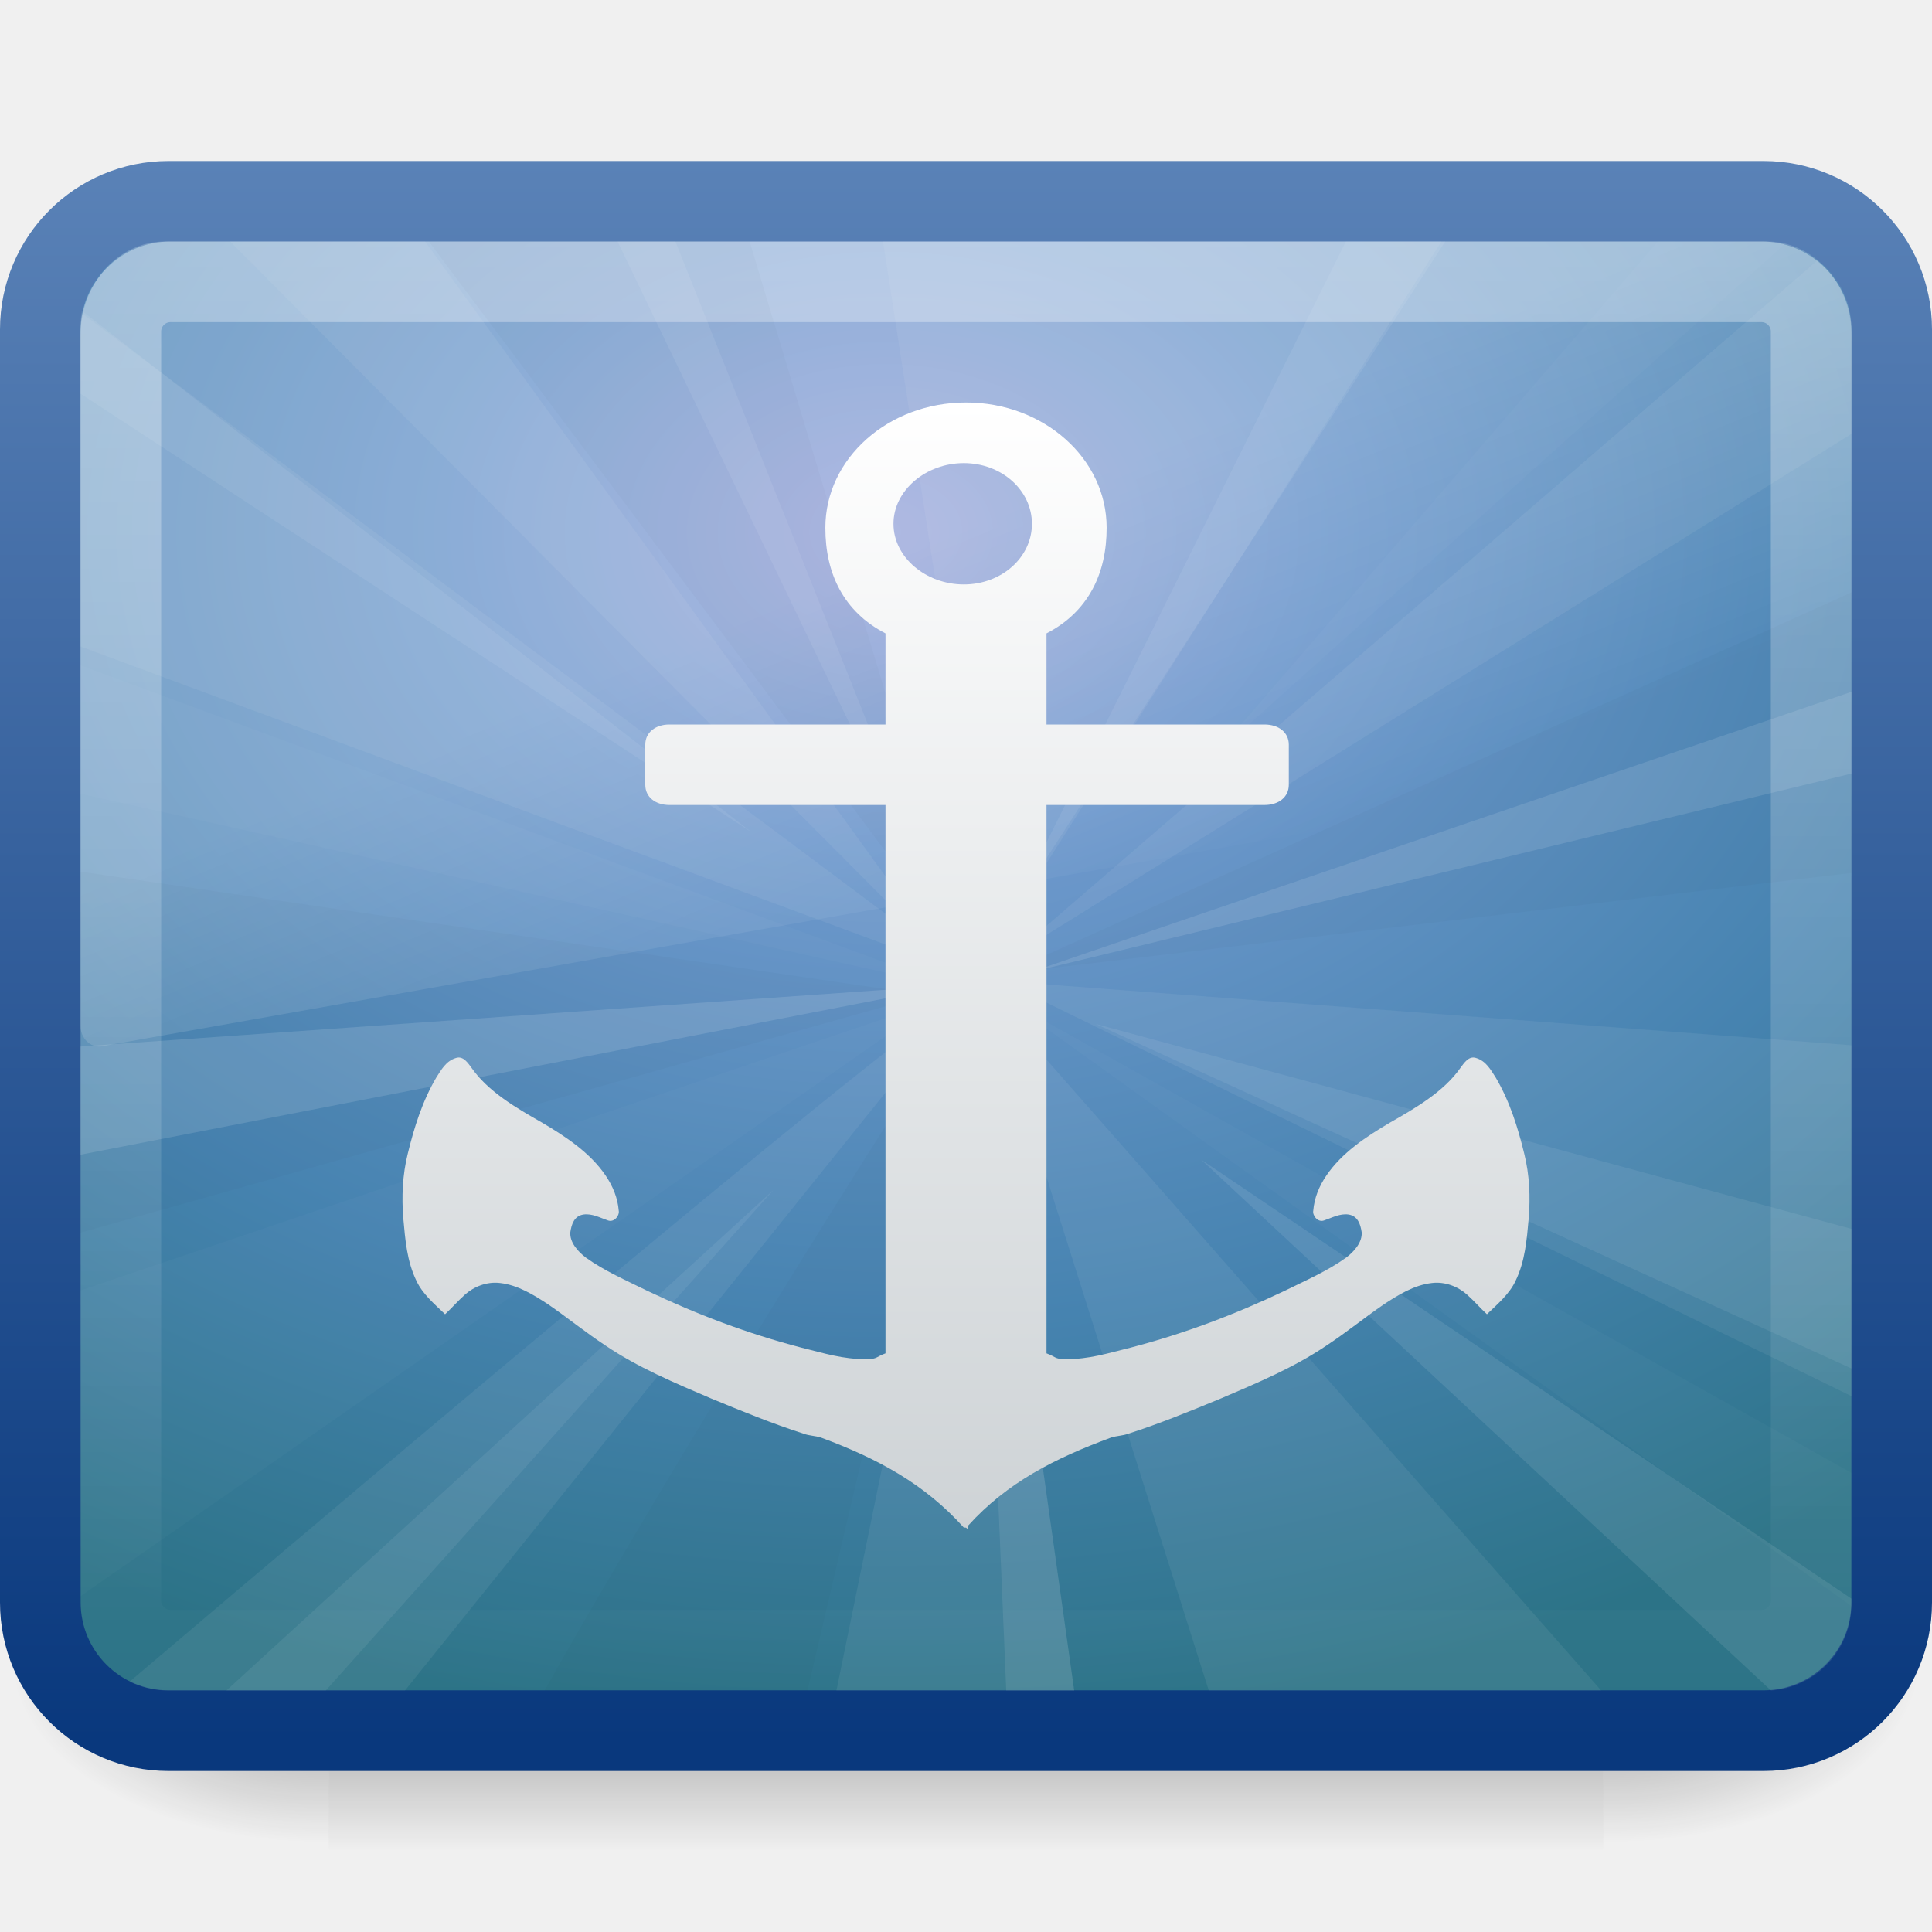
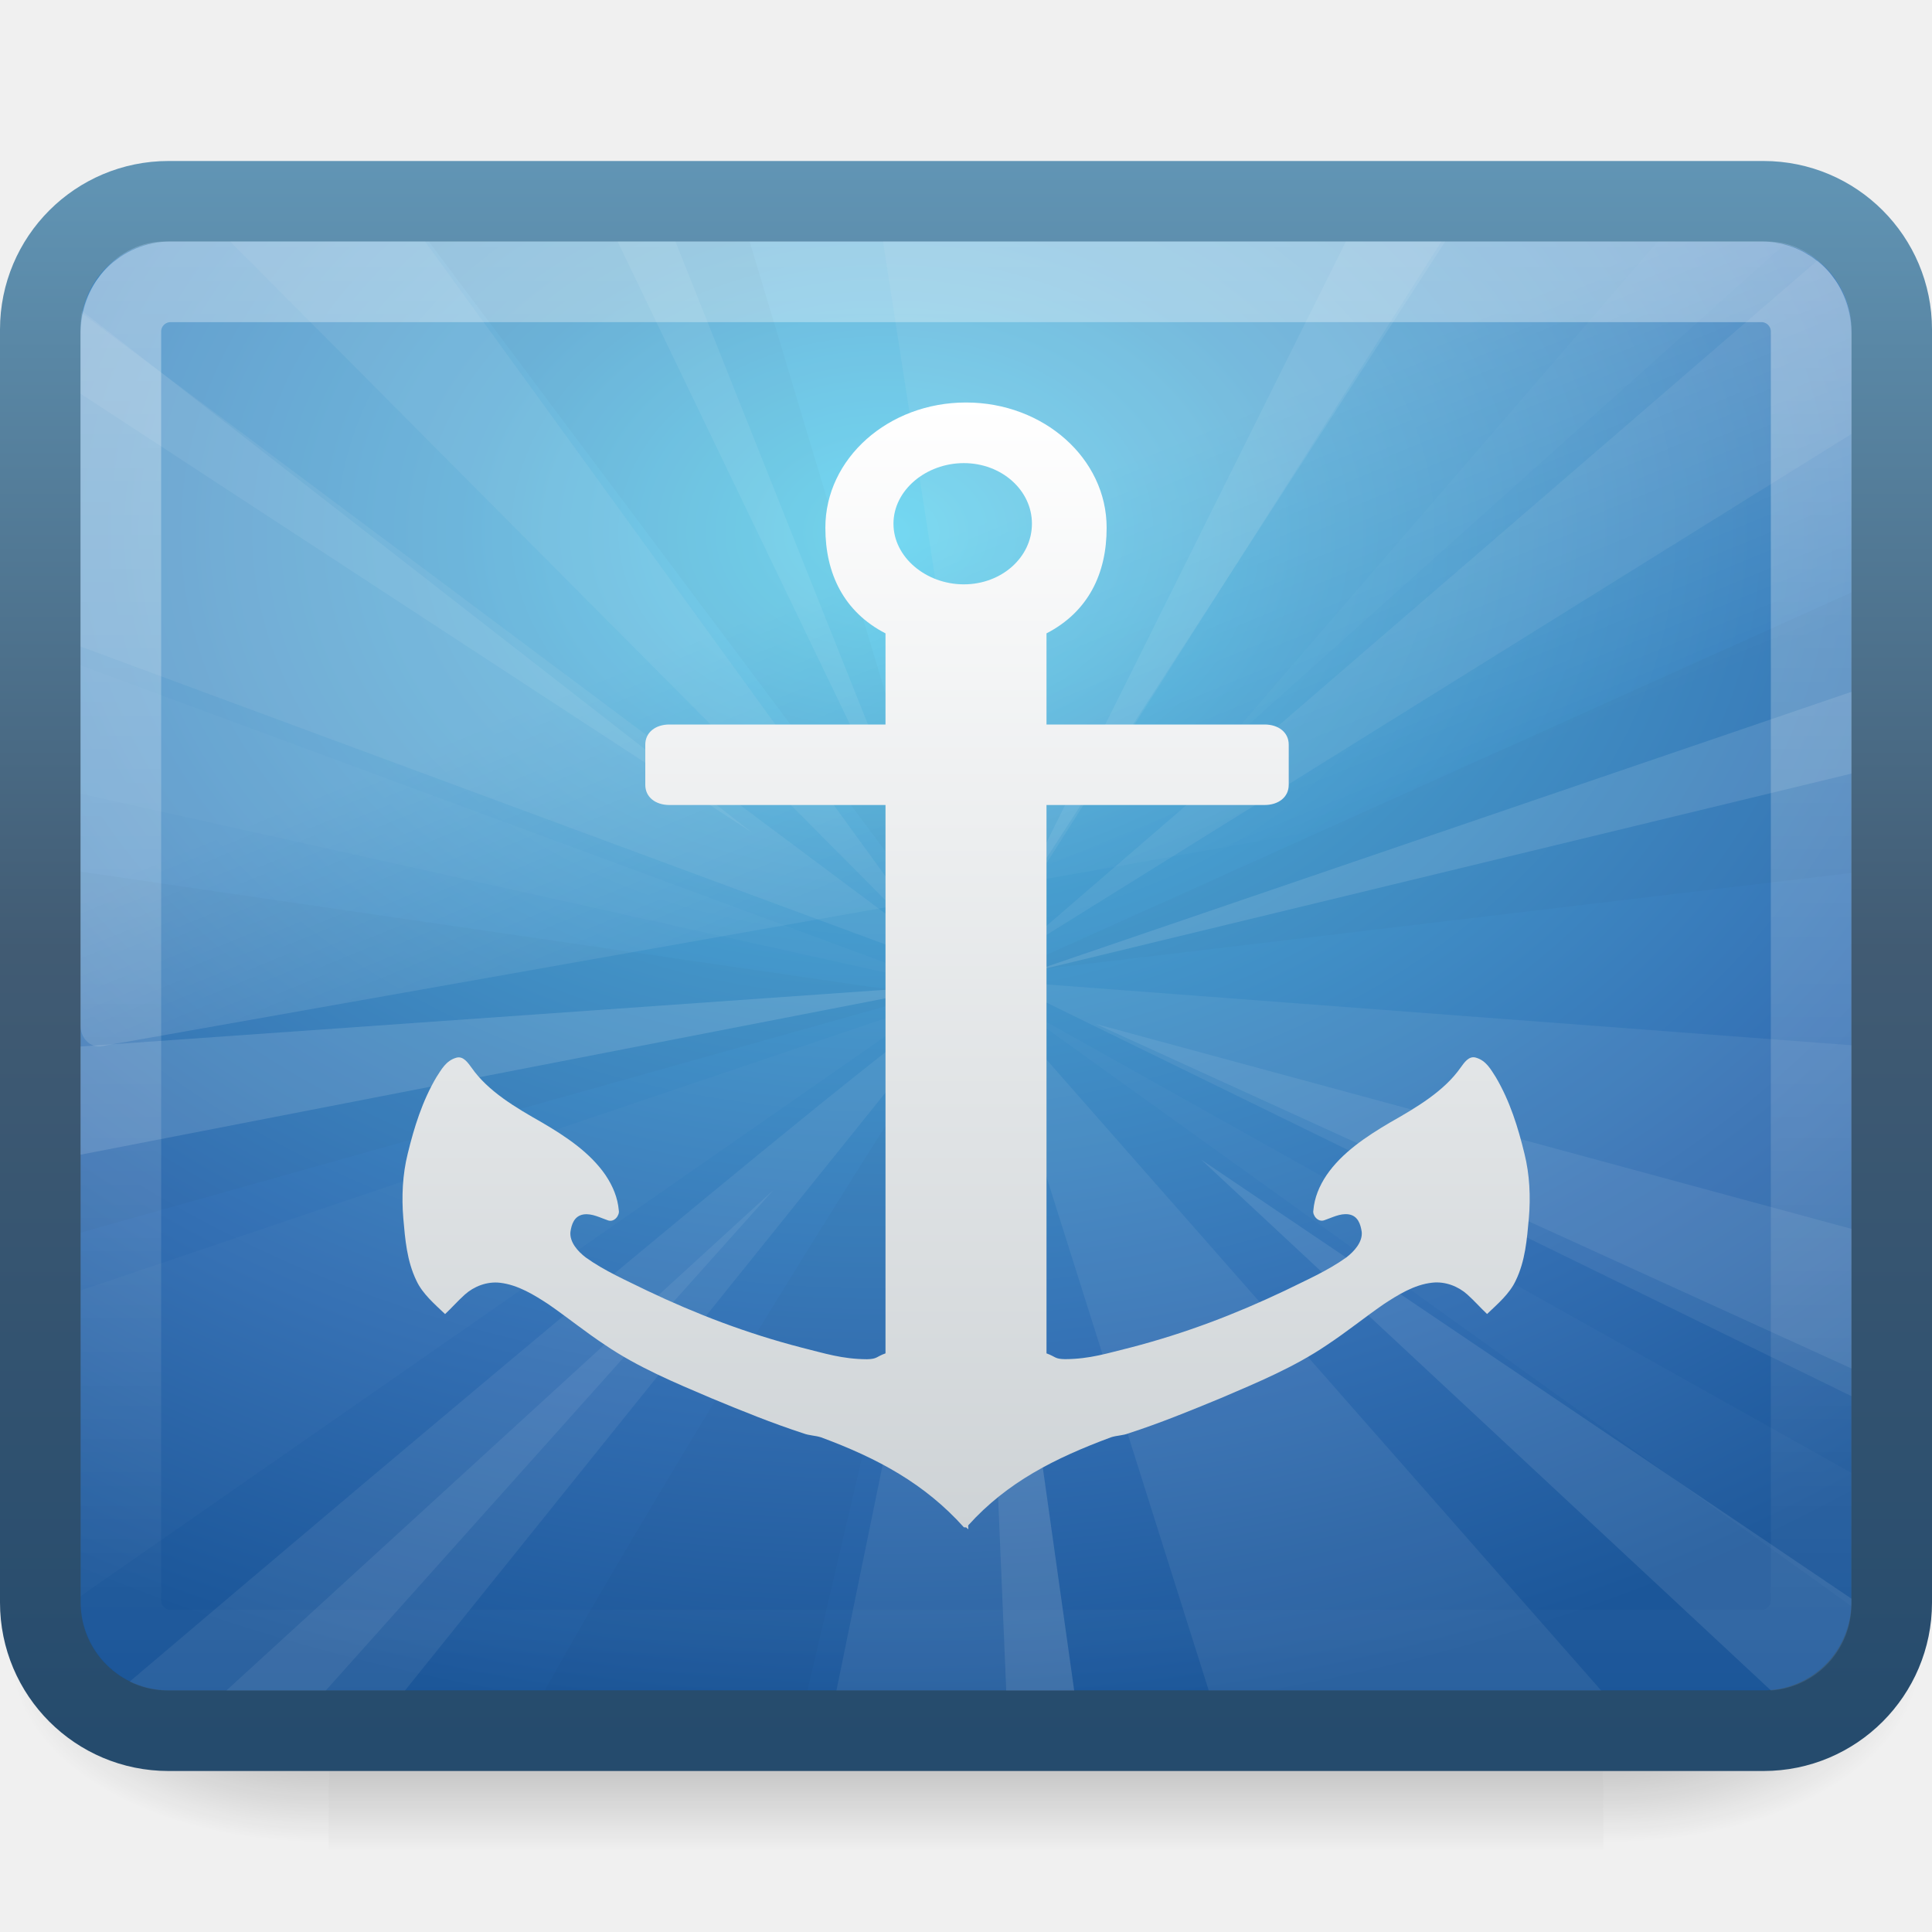
- <svg xmlns="http://www.w3.org/2000/svg" xmlns:xlink="http://www.w3.org/1999/xlink" version="1.0" width="24" height="24" id="svg2717">
-   <defs id="defs2719">
-     <radialGradient cx="605.714" cy="486.648" r="117.143" fx="605.714" fy="486.648" id="radialGradient2664" xlink:href="#linearGradient5060" gradientUnits="userSpaceOnUse" gradientTransform="matrix(-2.774389,0,0,1.969706,112.7623,-872.8854)" />
-     <linearGradient id="linearGradient5060">
-       <stop id="stop5062" style="stop-color:#000000;stop-opacity:1" offset="0" />
-       <stop id="stop5064" style="stop-color:#000000;stop-opacity:0" offset="1" />
+ <svg xmlns="http://www.w3.org/2000/svg" xmlns:xlink="http://www.w3.org/1999/xlink" version="1.1" width="24" height="24" id="svg3933">
+   <defs id="defs3935">
+     <linearGradient x1="116.296" y1="32.375" x2="116.296" y2="226.18" id="linearGradient3801" xlink:href="#linearGradient3202" gradientUnits="userSpaceOnUse" gradientTransform="matrix(0.07818215,0,0,0.07224643,2.078187,10.66102)" />
+     <linearGradient id="linearGradient3202">
+       <stop id="stop3204" style="stop-color:#ffffff;stop-opacity:1" offset="0" />
+       <stop id="stop3206" style="stop-color:#ced3d6;stop-opacity:1" offset="1" />
    </linearGradient>
-     <radialGradient cx="605.714" cy="486.648" r="117.143" fx="605.714" fy="486.648" id="radialGradient2662" xlink:href="#linearGradient5060" gradientUnits="userSpaceOnUse" gradientTransform="matrix(2.774389,0,0,1.969706,-1891.633,-872.8854)" />
+     <linearGradient x1="22.763" y1="-4.877" x2="22.763" y2="43.844" id="linearGradient3830" xlink:href="#linearGradient2238" gradientUnits="userSpaceOnUse" gradientTransform="matrix(0.4662133,0,0,0.4354479,0.8103191,9.987307)" />
+     <linearGradient id="linearGradient2238">
+       <stop id="stop2240" style="stop-color:#ffffff;stop-opacity:1" offset="0" />
+       <stop id="stop2242" style="stop-color:#ffffff;stop-opacity:0" offset="1" />
+     </linearGradient>
+     <linearGradient x1="16.626" y1="15.298" x2="20.055" y2="24.628" id="linearGradient3833" xlink:href="#linearGradient8265-821-176-38-919-66-249" gradientUnits="userSpaceOnUse" gradientTransform="matrix(0.4789116,0,0,0.5359383,0.5061227,7.801119)" />
+     <linearGradient id="linearGradient8265-821-176-38-919-66-249">
+       <stop id="stop2687" style="stop-color:#ffffff;stop-opacity:1" offset="0" />
+       <stop id="stop2689" style="stop-color:#ffffff;stop-opacity:0" offset="1" />
+     </linearGradient>
+     <radialGradient cx="12.557" cy="10.668" r="23" fx="12.557" fy="10.668" id="radialGradient3836" xlink:href="#linearGradient2867-449-88-871-390-598-476-591-434-148" gradientUnits="userSpaceOnUse" gradientTransform="matrix(0,0.64737,-0.8827119,-3.0199624e-8,20.42122,6.480975)" />
+     <linearGradient id="linearGradient2867-449-88-871-390-598-476-591-434-148">
+       <stop id="stop4627" style="stop-color:#51cfee;stop-opacity:1" offset="0" />
+       <stop id="stop4629" style="stop-color:#49a3d2;stop-opacity:1" offset="0.262" />
+       <stop id="stop4631" style="stop-color:#3470b4;stop-opacity:1" offset="0.705" />
+       <stop id="stop4633" style="stop-color:#1b5699;stop-opacity:1" offset="1" />
+     </linearGradient>
+     <linearGradient x1="10.592" y1="44.78" x2="10.592" y2="2.426" id="linearGradient3838" xlink:href="#linearGradient3707-319-631" gradientUnits="userSpaceOnUse" gradientTransform="matrix(0.4893421,0,0,0.4639192,0.2558016,8.860254)" />
+     <linearGradient id="linearGradient3707-319-631">
+       <stop id="stop4637" style="stop-color:#254b6d;stop-opacity:1" offset="0" />
+       <stop id="stop4639" style="stop-color:#415b73;stop-opacity:1" offset="0.5" />
+       <stop id="stop4641" style="stop-color:#6195b5;stop-opacity:1" offset="1" />
+     </linearGradient>
+     <linearGradient x1="302.857" y1="366.648" x2="302.857" y2="609.505" id="linearGradient2660" xlink:href="#linearGradient5048" gradientUnits="userSpaceOnUse" gradientTransform="matrix(2.774389,0,0,1.969706,-1892.179,-872.8854)" />
    <linearGradient id="linearGradient5048">
      <stop id="stop5050" style="stop-color:#000000;stop-opacity:0" offset="0" />
      <stop id="stop5056" style="stop-color:#000000;stop-opacity:1" offset="0.5" />
      <stop id="stop5052" style="stop-color:#000000;stop-opacity:0" offset="1" />
    </linearGradient>
-     <linearGradient x1="302.857" y1="366.648" x2="302.857" y2="609.505" id="linearGradient2660" xlink:href="#linearGradient5048" gradientUnits="userSpaceOnUse" gradientTransform="matrix(2.774389,0,0,1.969706,-1892.179,-872.8854)" />
-     <linearGradient id="linearGradient3332-412-419-652-471-84-177-907-6-893-113-271-332-430">
-       <stop id="stop6305" style="stop-color:#09387d;stop-opacity:1" offset="0" />
-       <stop id="stop6307" style="stop-color:#5a82b7;stop-opacity:1" offset="1" />
+     <radialGradient cx="605.714" cy="486.648" r="117.143" fx="605.714" fy="486.648" id="radialGradient2662" xlink:href="#linearGradient5060" gradientUnits="userSpaceOnUse" gradientTransform="matrix(2.774389,0,0,1.969706,-1891.633,-872.8854)" />
+     <linearGradient id="linearGradient5060">
+       <stop id="stop5062" style="stop-color:#000000;stop-opacity:1" offset="0" />
+       <stop id="stop5064" style="stop-color:#000000;stop-opacity:0" offset="1" />
    </linearGradient>
-     <linearGradient x1="10.592" y1="44.78" x2="10.592" y2="2.426" id="linearGradient2671" xlink:href="#linearGradient3332-412-419-652-471-84-177-907-6-893-113-271-332-430" gradientUnits="userSpaceOnUse" gradientTransform="matrix(0.4893421,0,0,0.4639192,0.2558013,0.8602543)" />
-     <linearGradient id="linearGradient3242-593-605-251-305-611-783-329-246-200-38-179-24-325">
-       <stop id="stop6295" style="stop-color:#9ba7db;stop-opacity:1" offset="0" />
-       <stop id="stop6297" style="stop-color:#6f99cd;stop-opacity:1" offset="0.262" />
-       <stop id="stop6299" style="stop-color:#4683b0;stop-opacity:1" offset="0.661" />
-       <stop id="stop6301" style="stop-color:#2c7387;stop-opacity:1" offset="1" />
-     </linearGradient>
-     <radialGradient cx="12.557" cy="10.668" r="23" fx="12.557" fy="10.668" id="radialGradient2669" xlink:href="#linearGradient3242-593-605-251-305-611-783-329-246-200-38-179-24-325" gradientUnits="userSpaceOnUse" gradientTransform="matrix(0,0.64737,-0.8827119,-3.0199624e-8,20.42122,-1.519025)" />
-     <linearGradient id="linearGradient8265-821-176-38-919-66-249">
-       <stop id="stop2687" style="stop-color:#ffffff;stop-opacity:1" offset="0" />
-       <stop id="stop2689" style="stop-color:#ffffff;stop-opacity:0" offset="1" />
-     </linearGradient>
-     <linearGradient x1="16.626" y1="15.298" x2="20.055" y2="24.628" id="linearGradient2666" xlink:href="#linearGradient8265-821-176-38-919-66-249" gradientUnits="userSpaceOnUse" gradientTransform="matrix(0.4789116,0,0,0.5359383,0.5061224,-0.1988816)" />
-     <linearGradient id="linearGradient2238">
-       <stop id="stop2240" style="stop-color:#ffffff;stop-opacity:1" offset="0" />
-       <stop id="stop2242" style="stop-color:#ffffff;stop-opacity:0" offset="1" />
-     </linearGradient>
-     <linearGradient x1="22.763" y1="-4.877" x2="22.763" y2="43.844" id="linearGradient2663" xlink:href="#linearGradient2238" gradientUnits="userSpaceOnUse" gradientTransform="matrix(0.4662133,0,0,0.4354479,0.8103188,1.987307)" />
-     <linearGradient id="linearGradient3202">
-       <stop id="stop3204" style="stop-color:#ffffff;stop-opacity:1" offset="0" />
-       <stop id="stop3206" style="stop-color:#ced3d6;stop-opacity:1" offset="1" />
-     </linearGradient>
-     <linearGradient x1="116.296" y1="32.375" x2="116.296" y2="226.18" id="linearGradient2713" xlink:href="#linearGradient3202" gradientUnits="userSpaceOnUse" gradientTransform="matrix(7.8182152e-2,0,0,7.2246429e-2,2.078187,2.661023)" />
+     <radialGradient cx="605.714" cy="486.648" r="117.143" fx="605.714" fy="486.648" id="radialGradient3931" xlink:href="#linearGradient5060" gradientUnits="userSpaceOnUse" gradientTransform="matrix(-2.774389,0,0,1.969706,112.7623,-872.8854)" />
  </defs>
-   <g id="layer1">
-     <g transform="matrix(1.1820156e-2,0,0,9.9068246e-3,22.51327,19.75393)" id="g5022">
-       <rect width="1339.633" height="478.357" x="-1559.252" y="-150.697" id="rect2969" style="opacity:0.402;fill:url(#linearGradient2660);fill-opacity:1;fill-rule:nonzero;stroke:none;stroke-width:1;stroke-linecap:round;stroke-linejoin:miter;marker:none;marker-start:none;marker-mid:none;marker-end:none;stroke-miterlimit:4;stroke-dasharray:none;stroke-dashoffset:0;stroke-opacity:1;visibility:visible;display:inline;overflow:visible" />
-       <path d="M -219.619,-150.68 C -219.619,-150.68 -219.619,327.65 -219.619,327.65 C -76.745,328.551 125.781,220.481 125.781,88.454 C 125.781,-43.572 -33.655,-150.68 -219.619,-150.68 z" id="path2971" style="opacity:0.402;fill:url(#radialGradient2662);fill-opacity:1;fill-rule:nonzero;stroke:none;stroke-width:1;stroke-linecap:round;stroke-linejoin:miter;marker:none;marker-start:none;marker-mid:none;marker-end:none;stroke-miterlimit:4;stroke-dasharray:none;stroke-dashoffset:0;stroke-opacity:1;visibility:visible;display:inline;overflow:visible" />
-       <path d="M -1559.252,-150.68 C -1559.252,-150.68 -1559.252,327.65 -1559.252,327.65 C -1702.127,328.551 -1904.652,220.481 -1904.652,88.454 C -1904.652,-43.572 -1745.216,-150.68 -1559.252,-150.68 z" id="path2973" style="opacity:0.402;fill:url(#radialGradient2664);fill-opacity:1;fill-rule:nonzero;stroke:none;stroke-width:1;stroke-linecap:round;stroke-linejoin:miter;marker:none;marker-start:none;marker-mid:none;marker-end:none;stroke-miterlimit:4;stroke-dasharray:none;stroke-dashoffset:0;stroke-opacity:1;visibility:visible;display:inline;overflow:visible" />
+   <g transform="translate(0,-8)" id="layer1">
+     <g transform="matrix(0.01182016,0,0,0.00990682,22.51327,27.75393)" id="g5022">
+       <rect width="1339.633" height="478.357" x="-1559.252" y="-150.697" id="rect2969" style="opacity:0.402;fill:url(#linearGradient2660);fill-opacity:1;fill-rule:nonzero;stroke:none;stroke-width:1;marker:none;visibility:visible;display:inline;overflow:visible" />
+       <path d="m -219.619,-150.68 c 0,0 0,478.331 0,478.331 142.874,0.9 345.4,-107.17 345.4,-239.196 0,-132.027 -159.437,-239.135 -345.4,-239.135 z" id="path2971" style="opacity:0.402;fill:url(#radialGradient2662);fill-opacity:1;fill-rule:nonzero;stroke:none;stroke-width:1;marker:none;visibility:visible;display:inline;overflow:visible" />
+       <path d="m -1559.252,-150.68 c 0,0 0,478.331 0,478.331 -142.874,0.9 -345.4,-107.17 -345.4,-239.196 0,-132.027 159.437,-239.135 345.4,-239.135 z" id="path2973" style="opacity:0.402;fill:url(#radialGradient3931);fill-opacity:1;fill-rule:nonzero;stroke:none;stroke-width:1;marker:none;visibility:visible;display:inline;overflow:visible" />
    </g>
-     <rect width="22.998" height="18.998" rx="1.592" ry="1.592" x="0.501" y="2.501" id="rect1316" style="fill:url(#radialGradient2669);fill-opacity:1;fill-rule:evenodd;stroke:url(#linearGradient2671);stroke-width:1.002;stroke-linecap:round;stroke-linejoin:round;stroke-miterlimit:4;stroke-dasharray:none;stroke-dashoffset:0;stroke-opacity:1" />
-     <path d="M 2.048,3 C 1.469,3 1,3.525 1,4.172 L 1,12.747 C 1.001,12.82 1.03,12.888 1.078,12.935 C 1.126,12.983 1.19,13.006 1.254,12.999 L 22.805,9.18 C 22.916,9.16 22.998,9.054 23,8.929 L 23,4.172 C 23,3.525 22.531,3 21.952,3 L 2.048,3 z" id="path2976" style="opacity:0.2;fill:url(#linearGradient2666);fill-opacity:1;fill-rule:evenodd;stroke:none;stroke-width:1.002;stroke-linecap:round;stroke-linejoin:round;stroke-miterlimit:4;stroke-dasharray:none;stroke-dashoffset:0;stroke-opacity:1" />
-     <rect width="20.998" height="16.998" rx="0.618" ry="0.618" x="1.501" y="3.501" id="rect2232" style="opacity:0.4;fill:none;fill-opacity:1;fill-rule:evenodd;stroke:url(#linearGradient2663);stroke-width:1.002;stroke-linecap:round;stroke-linejoin:round;stroke-miterlimit:4;stroke-dasharray:none;stroke-dashoffset:0;stroke-opacity:1" />
-     <g transform="matrix(0.4999969,0,0,0.4999969,6.1211747e-6,-0.4998684)" id="g2980">
-       <path d="M 5.719,7 L 23.594,24.969 L 10.562,7 L 5.719,7 z" id="path2585" style="opacity:0.071;fill:#eeeeec;fill-rule:evenodd;stroke:none;stroke-width:1px;stroke-linecap:butt;stroke-linejoin:miter;stroke-opacity:1;display:inline" />
-       <path d="M 45.156,7.469 L 25.062,24.812 L 46,11.781 L 46,9.156 C 46,8.456 45.669,7.864 45.156,7.469 z" id="path2587" style="opacity:0.071;fill:#eeeeec;fill-rule:evenodd;stroke:none;stroke-width:1px;stroke-linecap:butt;stroke-linejoin:miter;stroke-opacity:1;display:inline" />
-       <path d="M 24.906,25.375 L 46,35.688 L 46,26.969 L 24.906,25.375 z" id="path2589" style="opacity:0.071;fill:#eeeeec;fill-rule:evenodd;stroke:none;stroke-width:1px;stroke-linecap:butt;stroke-linejoin:miter;stroke-opacity:1;display:inline" />
-       <path d="M 24.562,25.688 L 30.031,43 L 39.781,43 L 24.562,25.688 z" id="path2591" style="opacity:0.071;fill:#eeeeec;fill-rule:evenodd;stroke:none;stroke-width:1px;stroke-linecap:butt;stroke-linejoin:miter;stroke-opacity:1;display:inline" />
-       <path d="M 23.875,25.812 C 23.464,25.665 9.951,37.061 3.219,42.781 C 3.504,42.919 3.817,43 4.156,43 L 10.062,43 L 23.875,25.812 z" id="path2593" style="opacity:0.071;fill:#eeeeec;fill-rule:evenodd;stroke:none;stroke-width:1px;stroke-linecap:butt;stroke-linejoin:miter;stroke-opacity:1;display:inline" />
-       <path d="M 2,22.656 L 2,31.625 L 23,25.719 L 2,22.656 z" id="path2595" style="opacity:0.021;fill:#000000;fill-opacity:1;fill-rule:evenodd;stroke:none;stroke-width:1px;stroke-linecap:butt;stroke-linejoin:miter;marker:none;marker-start:none;marker-mid:none;marker-end:none;stroke-miterlimit:4;stroke-dasharray:none;stroke-dashoffset:0;stroke-opacity:1;visibility:visible;display:inline;overflow:visible;enable-background:accumulate" />
-       <path d="M 2.031,8.781 C 2.01,8.904 2,9.028 2,9.156 L 2,17.062 L 24.031,25.219 L 2.031,8.781 z" id="path2597" style="opacity:0.071;fill:#eeeeec;fill-rule:evenodd;stroke:none;stroke-width:1px;stroke-linecap:butt;stroke-linejoin:miter;stroke-opacity:1;display:inline" />
-       <path d="M 21.938,7 L 24.656,24.562 L 35.812,7 L 21.938,7 z" id="path2599" style="opacity:0.071;fill:#eeeeec;fill-rule:evenodd;stroke:none;stroke-width:1px;stroke-linecap:butt;stroke-linejoin:miter;stroke-opacity:1;display:inline" />
-       <path d="M 24.281,25.906 L 20.781,43 L 26.688,43 L 24.281,25.906 z" id="path2601" style="opacity:0.071;fill:#eeeeec;fill-rule:evenodd;stroke:none;stroke-width:1px;stroke-linecap:butt;stroke-linejoin:miter;stroke-opacity:1;display:inline" />
-       <path d="M 10.656,7 L 23.969,24.781 L 18.625,7 L 10.656,7 z" id="path2603" style="opacity:0.021;fill:#000000;fill-opacity:1;fill-rule:evenodd;stroke:none;stroke-width:1px;stroke-linecap:butt;stroke-linejoin:miter;stroke-opacity:1;display:inline" />
-       <path d="M 41.188,7 L 30.188,19.75 L 44.344,7.062 C 44.182,7.024 44.018,7 43.844,7 L 41.188,7 z" id="path2605" style="opacity:0.021;fill:#ffffff;fill-opacity:1;fill-rule:evenodd;stroke:none;stroke-width:1px;stroke-linecap:butt;stroke-linejoin:miter;stroke-opacity:1;display:inline" />
-       <path d="M 46,15.719 L 24.969,25.188 L 46,22.688 L 46,15.719 z" id="path2607" style="opacity:0.021;fill:#000000;fill-opacity:1;fill-rule:evenodd;stroke:none;stroke-width:1px;stroke-linecap:butt;stroke-linejoin:miter;marker:none;marker-start:none;marker-mid:none;marker-end:none;stroke-miterlimit:4;stroke-dasharray:none;stroke-dashoffset:0;stroke-opacity:1;visibility:visible;display:inline;overflow:visible;enable-background:accumulate" />
-       <path d="M 24.969,25.812 L 46,40.906 C 46.001,40.885 46,40.865 46,40.844 L 46,37.594 L 24.969,25.812 z" id="path2609" style="opacity:0.021;fill:#ffffff;fill-opacity:1;fill-rule:evenodd;stroke:none;stroke-width:1px;stroke-linecap:butt;stroke-linejoin:miter;stroke-opacity:1;display:inline" />
-       <path d="M 24.062,25.906 C 23.928,25.762 16.769,37.212 13.531,43 L 20.062,43 L 24.062,25.906 z" id="path2611" style="opacity:0.021;fill:#000000;fill-opacity:1;fill-rule:evenodd;stroke:none;stroke-width:1px;stroke-linecap:butt;stroke-linejoin:miter;marker:none;marker-start:none;marker-mid:none;marker-end:none;stroke-miterlimit:4;stroke-dasharray:none;stroke-dashoffset:0;stroke-opacity:1;visibility:visible;display:inline;overflow:visible;enable-background:accumulate" />
-       <path d="M 23.25,25.875 L 2,33.062 L 2,40.656 L 23.25,25.875 z" id="path2613" style="opacity:0.021;fill:#ffffff;fill-opacity:1;fill-rule:evenodd;stroke:none;stroke-width:1px;stroke-linecap:butt;stroke-linejoin:miter;stroke-opacity:1;display:inline" />
-       <path d="M 2,17.531 L 2,20.719 L 23.656,25.531 L 2,17.531 z" id="path2615" style="opacity:0.021;fill:#ffffff;fill-opacity:1;fill-rule:evenodd;stroke:none;stroke-width:1px;stroke-linecap:butt;stroke-linejoin:miter;stroke-opacity:1;display:inline" />
-       <path d="M 15.344,7 L 23.719,24.406 L 16.781,7 L 15.344,7 z" id="path2617" style="opacity:0.071;fill:#ffffff;fill-opacity:1;fill-rule:evenodd;stroke:none;stroke-width:1px;stroke-linecap:butt;stroke-linejoin:miter;stroke-opacity:1;display:inline" />
-       <path d="M 46,18.188 L 25.594,25.156 L 46,20.219 L 46,18.188 z" id="path2619" style="opacity:0.111;fill:#ffffff;fill-opacity:1;fill-rule:evenodd;stroke:none;stroke-width:1px;stroke-linecap:butt;stroke-linejoin:miter;stroke-opacity:1;display:inline" />
-       <path d="M 23.719,25.469 L 2,27 L 2,29.688 L 23.719,25.469 z" id="path2621" style="opacity:0.128;fill:#ffffff;fill-opacity:1;fill-rule:evenodd;stroke:none;stroke-width:1px;stroke-linecap:butt;stroke-linejoin:miter;stroke-opacity:1;display:inline" />
-       <path d="M 19.219,30.562 L 5.625,43 L 8.094,43 L 19.219,30.562 z" id="path2623" style="opacity:0.07;fill:#ffffff;fill-opacity:1;fill-rule:evenodd;stroke:none;stroke-width:1px;stroke-linecap:butt;stroke-linejoin:miter;stroke-opacity:1;display:inline" />
-       <path d="M 29.844,29.812 L 44,43 C 45.125,42.919 46,41.99 46,40.844 L 46,40.719 L 29.844,29.812 z" id="path2625" style="opacity:0.093;fill:#ffffff;fill-opacity:1;fill-rule:evenodd;stroke:none;stroke-width:1px;stroke-linecap:butt;stroke-linejoin:miter;stroke-opacity:1;display:inline" />
-       <path d="M 27.219,26.438 L 46,35 L 46,31.531 L 27.219,26.438 z" id="path2627" style="opacity:0.071;fill:#ffffff;fill-opacity:1;fill-rule:evenodd;stroke:none;stroke-width:1px;stroke-linecap:butt;stroke-linejoin:miter;stroke-opacity:1;display:inline" />
-       <path d="M 2.031,8.719 C 2.002,8.86 2,9.006 2,9.156 L 2,10.781 L 18.688,21.688 L 2.031,8.719 z" id="path2629" style="opacity:0.067;fill:#ffffff;fill-opacity:1;fill-rule:evenodd;stroke:none;stroke-width:1px;stroke-linecap:butt;stroke-linejoin:miter;stroke-opacity:1;display:inline" />
-       <path d="M 33.438,7 L 25.156,23.625 L 35.906,7 L 33.438,7 z" id="path2631" style="opacity:0.073;fill:#ffffff;fill-opacity:1;fill-rule:evenodd;stroke:none;stroke-width:1px;stroke-linecap:butt;stroke-linejoin:miter;stroke-opacity:1;display:inline" />
-       <path d="M 24.281,25.906 L 25,43 L 26.688,43 L 24.281,25.906 z" id="path2633" style="opacity:0.101;fill:#eeeeec;fill-rule:evenodd;stroke:none;stroke-width:1px;stroke-linecap:butt;stroke-linejoin:miter;stroke-opacity:1;display:inline" />
+     <rect width="22.998" height="18.998" rx="1.592" ry="1.592" x="0.501" y="10.501" id="rect1316" style="fill:url(#radialGradient3836);fill-opacity:1;fill-rule:evenodd;stroke:url(#linearGradient3838);stroke-width:1.002;stroke-linecap:round;stroke-linejoin:round;stroke-miterlimit:4;stroke-opacity:1;stroke-dasharray:none;stroke-dashoffset:0" />
+     <path d="m 2.048,11 c -0.579,0 -1.048,0.525 -1.048,1.172 l 0,8.575 c 0.001,0.072 0.03,0.14 0.078,0.188 0.048,0.048 0.112,0.071 0.176,0.063 L 22.805,17.18 c 0.111,-0.02 0.193,-0.126 0.195,-0.251 l 0,-4.756 C 23,11.525 22.531,11 21.952,11 L 2.048,11 z" id="path2976" style="opacity:0.2;fill:url(#linearGradient3833);fill-opacity:1;fill-rule:evenodd;stroke:none" />
+     <rect width="20.998" height="16.998" rx="0.618" ry="0.618" x="1.501" y="11.501" id="rect2232" style="opacity:0.4;fill:none;stroke:url(#linearGradient3830);stroke-width:1.002;stroke-linecap:round;stroke-linejoin:round;stroke-miterlimit:4;stroke-opacity:1;stroke-dasharray:none;stroke-dashoffset:0" />
+     <g transform="matrix(0.4999969,0,0,0.4999969,6.415575e-6,7.500132)" id="g2980">
+       <path d="M 5.719,7 23.594,24.969 10.562,7 5.719,7 z" id="path2585" style="opacity:0.071;fill:#eeeeec;fill-rule:evenodd;stroke:none;display:inline" />
+       <path d="M 45.156,7.469 25.062,24.812 46,11.781 46,9.156 C 46,8.456 45.669,7.864 45.156,7.469 z" id="path2587" style="opacity:0.071;fill:#eeeeec;fill-rule:evenodd;stroke:none;display:inline" />
+       <path d="M 24.906,25.375 46,35.688 46,26.969 24.906,25.375 z" id="path2589" style="opacity:0.071;fill:#eeeeec;fill-rule:evenodd;stroke:none;display:inline" />
+       <path d="M 24.562,25.688 30.031,43 l 9.75,0 L 24.562,25.688 z" id="path2591" style="opacity:0.071;fill:#eeeeec;fill-rule:evenodd;stroke:none;display:inline" />
+       <path d="M 23.875,25.812 C 23.464,25.665 9.951,37.061 3.219,42.781 3.504,42.919 3.817,43 4.156,43 L 10.062,43 23.875,25.812 z" id="path2593" style="opacity:0.071;fill:#eeeeec;fill-rule:evenodd;stroke:none;display:inline" />
+       <path d="M 2,22.656 2,31.625 23,25.719 2,22.656 z" id="path2595" style="opacity:0.021;fill:#000000;fill-opacity:1;fill-rule:evenodd;stroke:none;stroke-width:1px;marker:none;visibility:visible;display:inline;overflow:visible;enable-background:accumulate" />
+       <path d="M 2.031,8.781 C 2.01,8.904 2,9.028 2,9.156 l 0,7.906 22.031,8.156 -22,-16.438 z" id="path2597" style="opacity:0.071;fill:#eeeeec;fill-rule:evenodd;stroke:none;display:inline" />
+       <path d="M 21.938,7 24.656,24.562 35.812,7 21.938,7 z" id="path2599" style="opacity:0.071;fill:#eeeeec;fill-rule:evenodd;stroke:none;display:inline" />
+       <path d="M 24.281,25.906 20.781,43 26.688,43 24.281,25.906 z" id="path2601" style="opacity:0.071;fill:#eeeeec;fill-rule:evenodd;stroke:none;display:inline" />
+       <path d="M 10.656,7 23.969,24.781 18.625,7 10.656,7 z" id="path2603" style="opacity:0.021;fill:#000000;fill-opacity:1;fill-rule:evenodd;stroke:none;display:inline" />
+       <path d="m 41.188,7 -11,12.75 L 44.344,7.062 C 44.182,7.024 44.018,7 43.844,7 L 41.188,7 z" id="path2605" style="opacity:0.021;fill:#ffffff;fill-opacity:1;fill-rule:evenodd;stroke:none;display:inline" />
+       <path d="M 46,15.719 24.969,25.188 46,22.688 46,15.719 z" id="path2607" style="opacity:0.021;fill:#000000;fill-opacity:1;fill-rule:evenodd;stroke:none;stroke-width:1px;marker:none;visibility:visible;display:inline;overflow:visible;enable-background:accumulate" />
+       <path d="M 24.969,25.812 46,40.906 c 6.06e-4,-0.021 0,-0.041 0,-0.062 l 0,-3.25 L 24.969,25.812 z" id="path2609" style="opacity:0.021;fill:#ffffff;fill-opacity:1;fill-rule:evenodd;stroke:none;display:inline" />
+       <path d="M 24.062,25.906 C 23.928,25.762 16.769,37.212 13.531,43 l 6.531,0 4,-17.094 z" id="path2611" style="opacity:0.021;fill:#000000;fill-opacity:1;fill-rule:evenodd;stroke:none;stroke-width:1px;marker:none;visibility:visible;display:inline;overflow:visible;enable-background:accumulate" />
+       <path d="M 23.25,25.875 2,33.062 2,40.656 23.25,25.875 z" id="path2613" style="opacity:0.021;fill:#ffffff;fill-opacity:1;fill-rule:evenodd;stroke:none;display:inline" />
+       <path d="m 2,17.531 0,3.188 21.656,4.812 -21.656,-8 z" id="path2615" style="opacity:0.021;fill:#ffffff;fill-opacity:1;fill-rule:evenodd;stroke:none;display:inline" />
+       <path d="m 15.344,7 8.375,17.406 L 16.781,7 15.344,7 z" id="path2617" style="opacity:0.071;fill:#ffffff;fill-opacity:1;fill-rule:evenodd;stroke:none;display:inline" />
+       <path d="M 46,18.188 25.594,25.156 46,20.219 46,18.188 z" id="path2619" style="opacity:0.111;fill:#ffffff;fill-opacity:1;fill-rule:evenodd;stroke:none;display:inline" />
+       <path d="M 23.719,25.469 2,27 2,29.688 23.719,25.469 z" id="path2621" style="opacity:0.128;fill:#ffffff;fill-opacity:1;fill-rule:evenodd;stroke:none;display:inline" />
+       <path d="M 19.219,30.562 5.625,43 l 2.469,0 11.125,-12.438 z" id="path2623" style="opacity:0.07;fill:#ffffff;fill-opacity:1;fill-rule:evenodd;stroke:none;display:inline" />
+       <path d="M 29.844,29.812 44,43 c 1.125,-0.081 2,-1.01 2,-2.156 l 0,-0.125 L 29.844,29.812 z" id="path2625" style="opacity:0.093;fill:#ffffff;fill-opacity:1;fill-rule:evenodd;stroke:none;display:inline" />
+       <path d="M 27.219,26.438 46,35 46,31.531 27.219,26.438 z" id="path2627" style="opacity:0.071;fill:#ffffff;fill-opacity:1;fill-rule:evenodd;stroke:none;display:inline" />
+       <path d="M 2.031,8.719 C 2.002,8.86 2,9.006 2,9.156 l 0,1.625 L 18.688,21.688 2.031,8.719 z" id="path2629" style="opacity:0.067;fill:#ffffff;fill-opacity:1;fill-rule:evenodd;stroke:none;display:inline" />
+       <path d="M 33.438,7 25.156,23.625 35.906,7 33.438,7 z" id="path2631" style="opacity:0.073;fill:#ffffff;fill-opacity:1;fill-rule:evenodd;stroke:none;display:inline" />
+       <path d="M 24.281,25.906 25,43 26.688,43 24.281,25.906 z" id="path2633" style="opacity:0.101;fill:#eeeeec;fill-rule:evenodd;stroke:none;display:inline" />
    </g>
-     <path d="M 12,5 C 11.034,5 10.252,5.697 10.253,6.556 C 10.252,7.126 10.482,7.601 11,7.868 L 11,9 L 8.316,9 C 8.144,9 8.016,9.097 8.016,9.25 L 8.016,9.75 C 8.016,9.903 8.144,10 8.316,10 L 11,10 L 11,16.812 C 10.883,16.854 10.901,16.882 10.771,16.885 C 10.46,16.884 10.25,16.813 9.952,16.74 C 9.279,16.564 8.658,16.328 8.041,16.035 C 7.781,15.907 7.508,15.788 7.277,15.622 C 7.177,15.546 7.075,15.431 7.085,15.306 C 7.099,15.211 7.132,15.104 7.249,15.087 C 7.355,15.072 7.456,15.128 7.55,15.16 C 7.63,15.191 7.699,15.098 7.686,15.038 C 7.673,14.881 7.614,14.736 7.522,14.601 C 7.333,14.323 7.034,14.122 6.731,13.944 C 6.407,13.76 6.062,13.558 5.857,13.264 C 5.816,13.21 5.757,13.113 5.666,13.142 C 5.539,13.179 5.482,13.29 5.42,13.385 C 5.245,13.682 5.144,14.008 5.065,14.333 C 5,14.592 4.988,14.872 5.01,15.135 C 5.034,15.399 5.054,15.667 5.174,15.913 C 5.25,16.075 5.397,16.2 5.529,16.326 C 5.614,16.247 5.688,16.161 5.775,16.083 C 5.887,15.983 6.048,15.918 6.212,15.938 C 6.435,15.963 6.637,16.09 6.812,16.205 C 7.06,16.376 7.27,16.549 7.522,16.715 C 7.921,16.986 8.381,17.179 8.833,17.372 C 9.209,17.527 9.589,17.683 9.98,17.809 C 10.05,17.836 10.127,17.835 10.198,17.858 C 10.901,18.118 11.486,18.433 11.973,18.976 C 11.976,18.973 11.997,18.979 12,18.976 C 12.006,18.982 12.022,18.994 12.027,19 C 12.031,18.985 12.024,18.966 12.027,18.951 C 12.512,18.415 13.103,18.116 13.802,17.858 C 13.873,17.835 13.95,17.836 14.02,17.809 C 14.411,17.683 14.791,17.527 15.167,17.372 C 15.619,17.179 16.079,16.986 16.478,16.715 C 16.73,16.549 16.94,16.376 17.188,16.205 C 17.363,16.09 17.565,15.963 17.788,15.938 C 17.952,15.918 18.113,15.983 18.225,16.083 C 18.312,16.161 18.386,16.247 18.471,16.326 C 18.603,16.2 18.75,16.075 18.826,15.913 C 18.946,15.667 18.966,15.399 18.99,15.135 C 19.012,14.872 19,14.592 18.935,14.333 C 18.856,14.008 18.755,13.682 18.58,13.385 C 18.518,13.29 18.461,13.179 18.334,13.142 C 18.243,13.113 18.184,13.21 18.143,13.264 C 17.938,13.558 17.593,13.76 17.269,13.944 C 16.966,14.122 16.667,14.323 16.478,14.601 C 16.386,14.736 16.327,14.881 16.314,15.038 C 16.301,15.098 16.37,15.191 16.45,15.16 C 16.544,15.128 16.645,15.072 16.751,15.087 C 16.868,15.104 16.901,15.211 16.915,15.306 C 16.925,15.431 16.823,15.546 16.723,15.622 C 16.492,15.788 16.219,15.907 15.959,16.035 C 15.342,16.328 14.721,16.564 14.048,16.74 C 13.75,16.813 13.54,16.884 13.229,16.885 C 13.099,16.882 13.117,16.854 13,16.812 L 13,10 L 15.709,10 C 15.882,10 16.01,9.903 16.01,9.75 L 16.01,9.25 C 16.01,9.097 15.882,9 15.709,9 L 13,9 L 13,7.868 C 13.518,7.601 13.748,7.126 13.747,6.556 C 13.748,5.697 12.966,5 12,5 z M 11.973,5.753 C 12.442,5.753 12.819,6.09 12.819,6.507 C 12.819,6.924 12.442,7.26 11.973,7.26 C 11.504,7.26 11.099,6.924 11.099,6.507 C 11.099,6.09 11.504,5.753 11.973,5.753 z" id="path1919" style="fill:url(#linearGradient2713);fill-opacity:1;fill-rule:nonzero;stroke:none;stroke-width:10;stroke-miterlimit:4;stroke-dasharray:none;stroke-opacity:1" />
+     <path d="m 12,13 c -0.966,0 -1.748,0.697 -1.747,1.556 -1.92e-4,0.57 0.23,1.045 0.747,1.312 L 11,17 8.316,17 c -0.172,0 -0.3,0.097 -0.3,0.25 l 0,0.5 c 0,0.153 0.128,0.25 0.3,0.25 L 11,18 l 0,6.812 c -0.117,0.041 -0.099,0.07 -0.229,0.073 -0.311,-0.002 -0.521,-0.072 -0.819,-0.146 -0.673,-0.175 -1.295,-0.412 -1.911,-0.705 -0.26,-0.128 -0.533,-0.247 -0.764,-0.413 -0.1,-0.076 -0.202,-0.191 -0.191,-0.316 0.013,-0.095 0.047,-0.201 0.164,-0.219 0.105,-0.015 0.207,0.042 0.3,0.073 0.08,0.031 0.149,-0.062 0.137,-0.122 -0.013,-0.157 -0.073,-0.302 -0.164,-0.438 -0.19,-0.278 -0.489,-0.479 -0.792,-0.656 -0.324,-0.184 -0.669,-0.386 -0.874,-0.681 -0.041,-0.054 -0.1,-0.15 -0.191,-0.122 -0.127,0.037 -0.184,0.148 -0.246,0.243 -0.175,0.297 -0.276,0.623 -0.355,0.948 -0.065,0.259 -0.077,0.538 -0.055,0.802 0.023,0.264 0.044,0.531 0.164,0.778 0.076,0.162 0.222,0.286 0.355,0.413 0.085,-0.08 0.159,-0.165 0.246,-0.243 0.112,-0.1 0.273,-0.165 0.437,-0.146 0.223,0.026 0.425,0.152 0.601,0.267 0.247,0.171 0.458,0.344 0.71,0.51 0.399,0.271 0.859,0.464 1.311,0.656 0.376,0.156 0.756,0.311 1.147,0.438 0.07,0.027 0.147,0.026 0.218,0.049 0.703,0.26 1.288,0.575 1.775,1.118 0.003,-0.002 0.025,0.003 0.027,0 0.006,0.006 0.022,0.018 0.027,0.024 0.004,-0.015 -0.004,-0.034 0,-0.049 0.485,-0.537 1.076,-0.835 1.775,-1.094 0.071,-0.023 0.148,-0.021 0.218,-0.049 0.391,-0.127 0.77,-0.282 1.147,-0.438 0.452,-0.193 0.912,-0.385 1.311,-0.656 0.252,-0.166 0.463,-0.339 0.71,-0.51 0.176,-0.115 0.377,-0.242 0.601,-0.267 0.164,-0.019 0.325,0.046 0.437,0.146 0.087,0.078 0.161,0.163 0.246,0.243 0.133,-0.127 0.279,-0.251 0.355,-0.413 0.12,-0.246 0.14,-0.514 0.164,-0.778 0.023,-0.264 0.01,-0.543 -0.055,-0.802 -0.079,-0.325 -0.18,-0.651 -0.355,-0.948 -0.062,-0.096 -0.119,-0.206 -0.246,-0.243 -0.091,-0.029 -0.15,0.067 -0.191,0.122 -0.205,0.294 -0.55,0.497 -0.874,0.681 -0.303,0.178 -0.602,0.378 -0.792,0.656 -0.091,0.136 -0.151,0.281 -0.164,0.438 -0.013,0.059 0.056,0.152 0.137,0.122 0.093,-0.031 0.195,-0.088 0.3,-0.073 0.117,0.017 0.15,0.124 0.164,0.219 0.011,0.125 -0.092,0.24 -0.191,0.316 -0.231,0.166 -0.505,0.285 -0.764,0.413 -0.617,0.293 -1.238,0.53 -1.911,0.705 -0.298,0.073 -0.508,0.144 -0.819,0.146 C 13.099,24.882 13.117,24.854 13,24.812 l 0,-6.812 2.709,0 c 0.172,0 0.3,-0.097 0.3,-0.25 l 0,-0.5 c 0,-0.153 -0.128,-0.25 -0.3,-0.25 l -2.709,0 0,-1.132 c 0.518,-0.268 0.748,-0.742 0.747,-1.312 C 13.748,13.697 12.966,13 12,13 z m -0.027,0.753 c 0.469,-10e-7 0.847,0.337 0.846,0.753 1.41e-4,0.417 -0.377,0.753 -0.846,0.753 -0.469,0 -0.874,-0.337 -0.874,-0.753 -1.41e-4,-0.417 0.405,-0.753 0.874,-0.753 z" id="path1919" style="fill:url(#linearGradient3801);fill-opacity:1;fill-rule:nonzero;stroke:none" />
  </g>
</svg>
